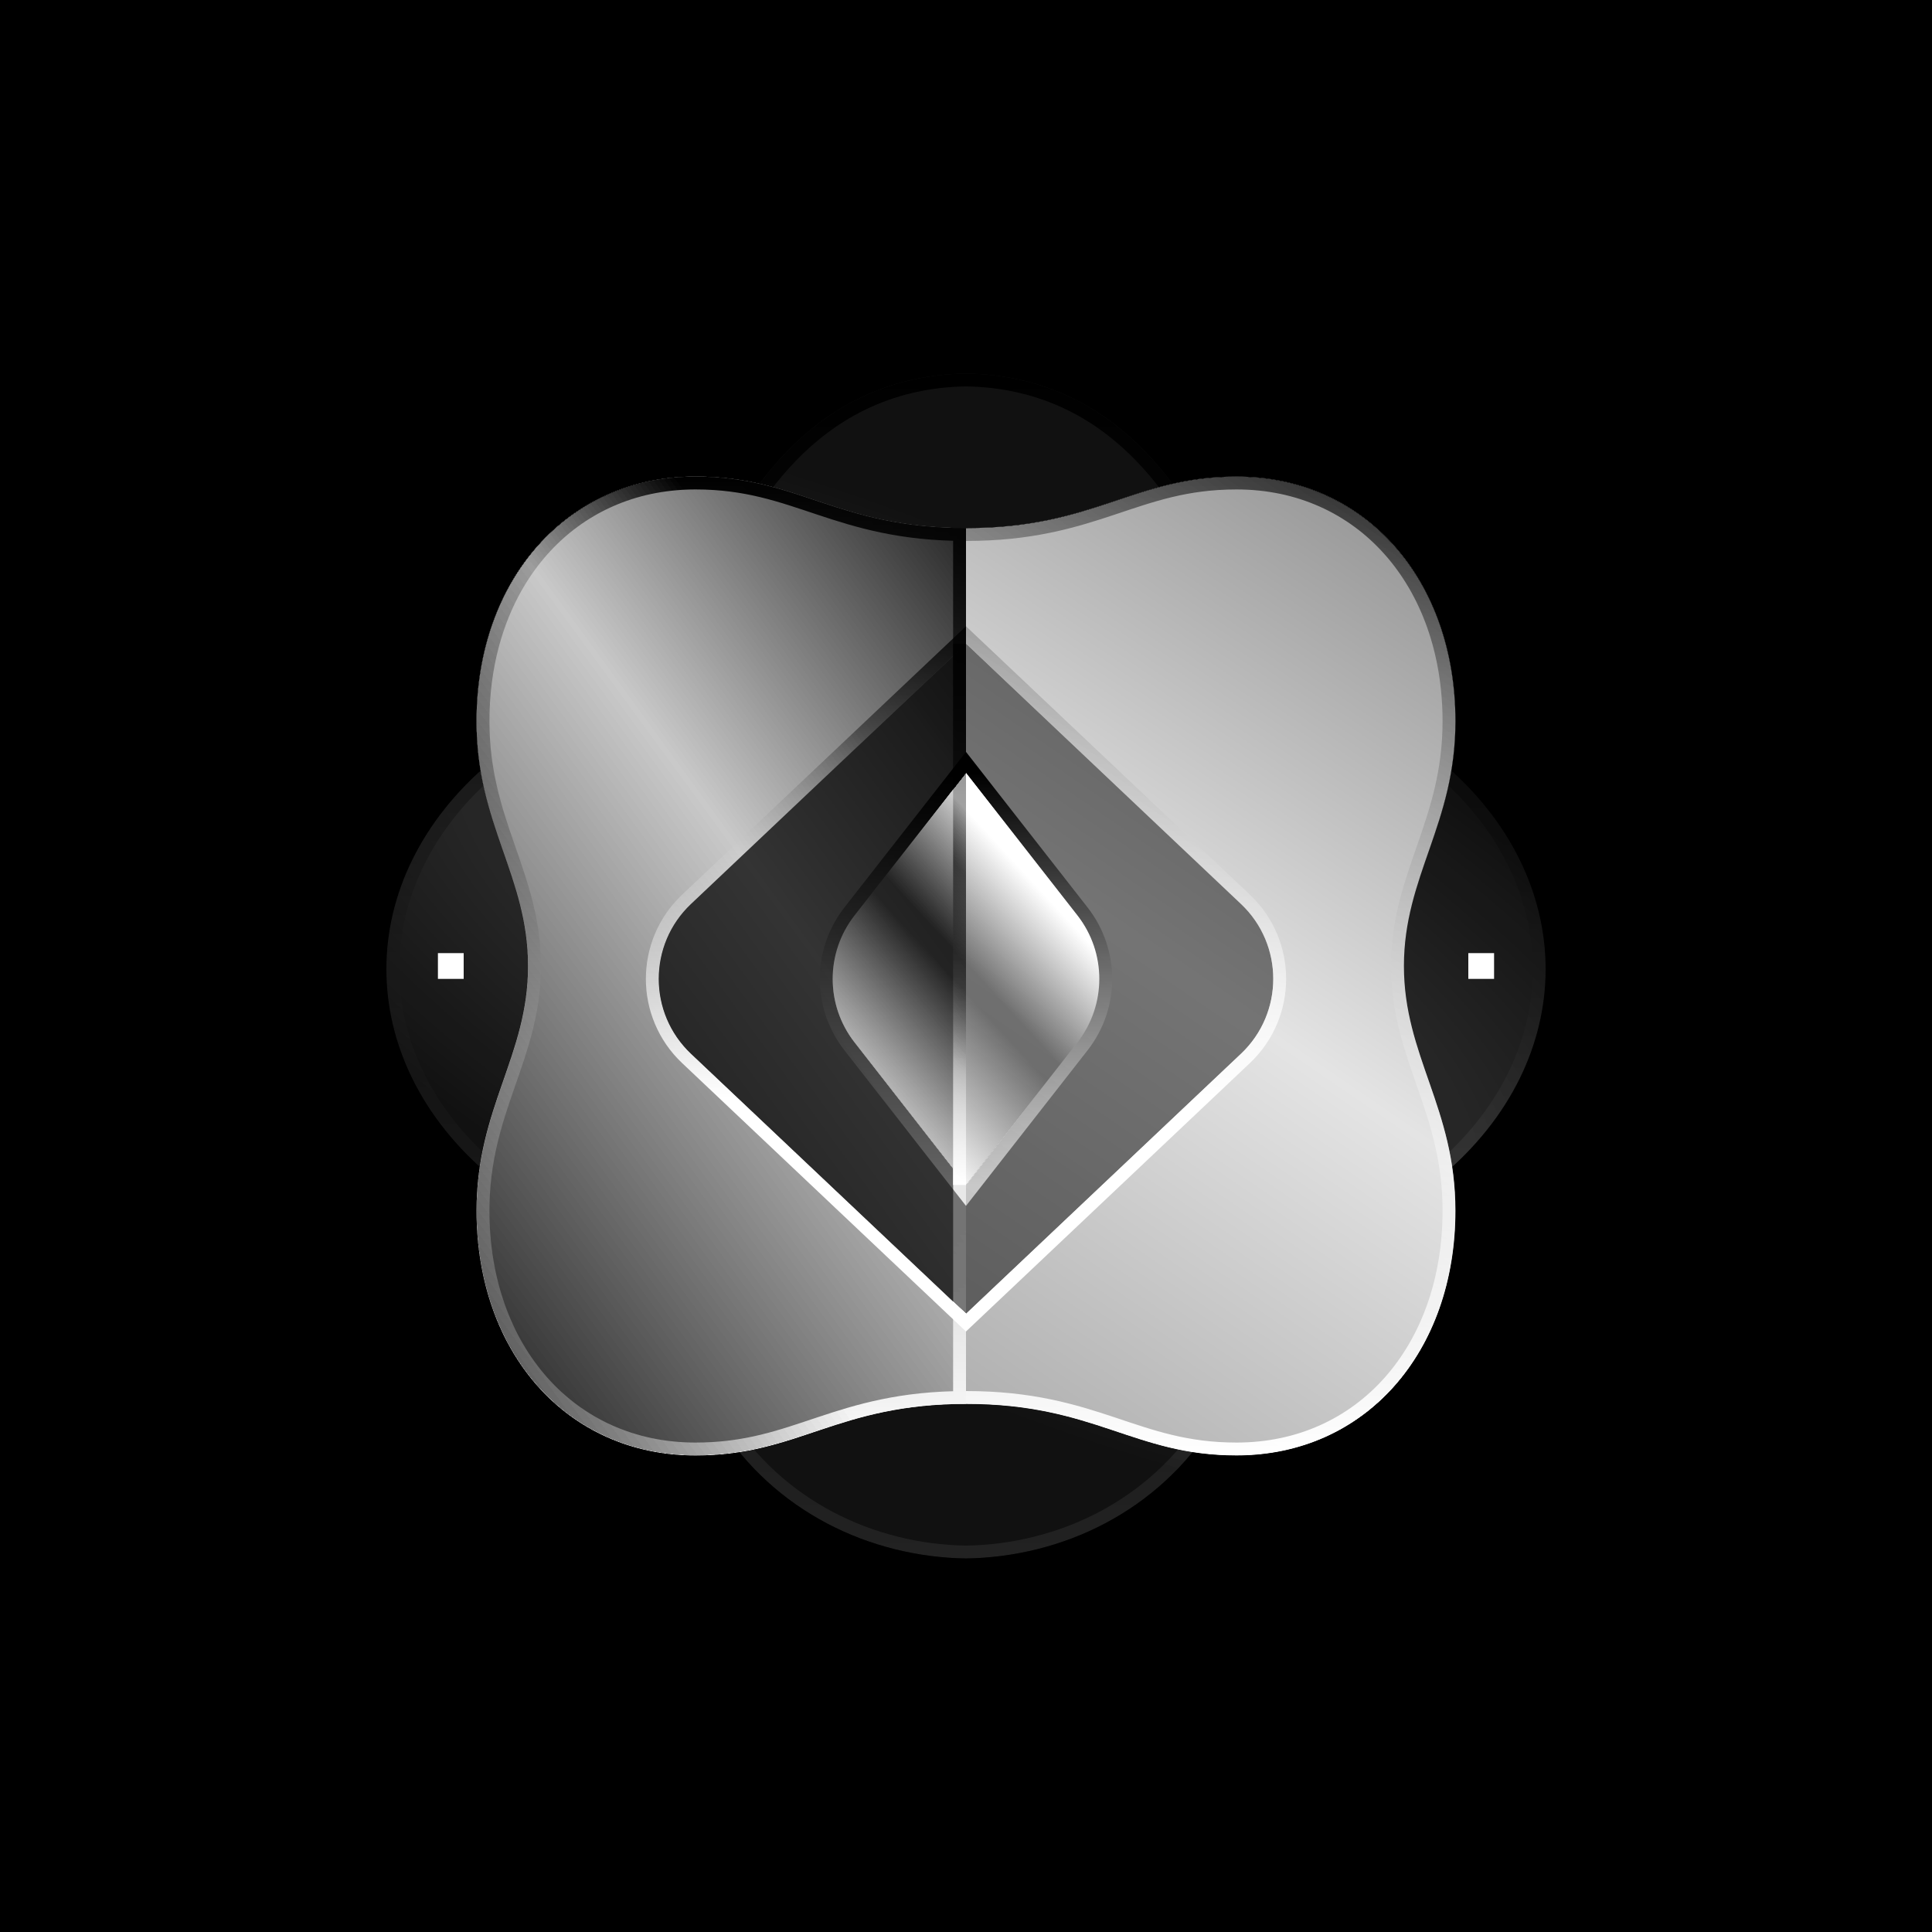
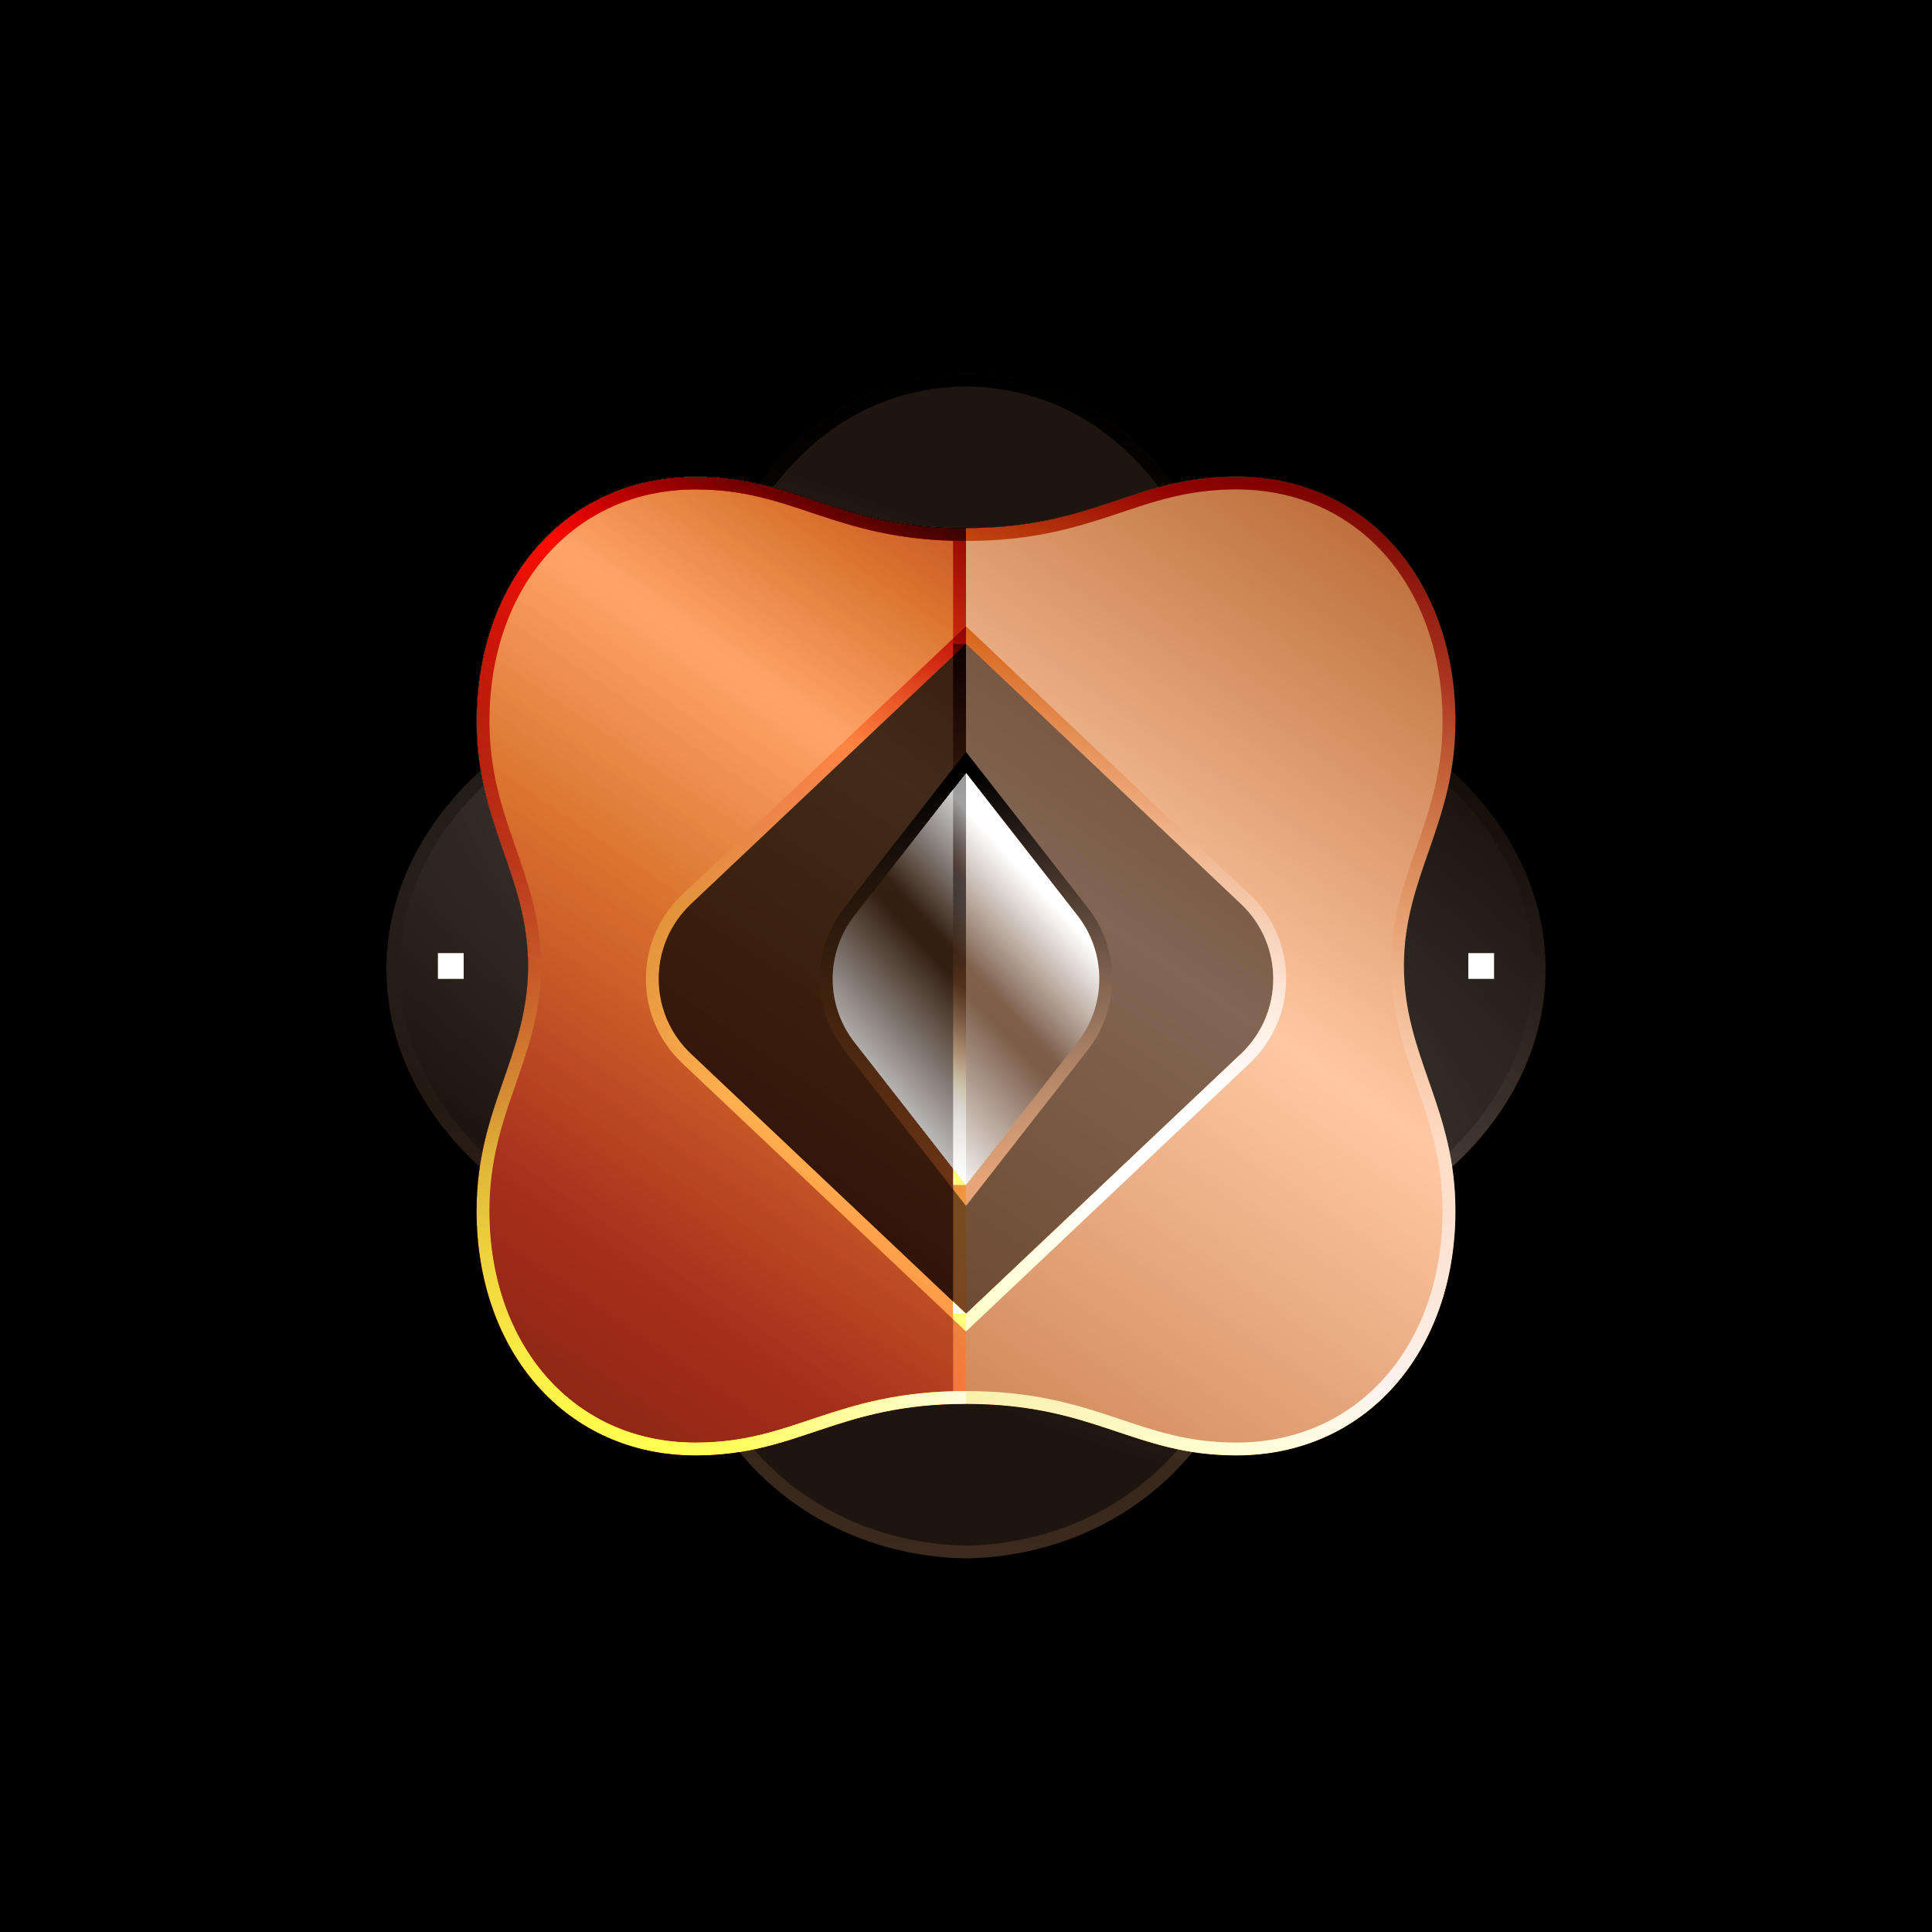
<svg xmlns="http://www.w3.org/2000/svg" width="150" height="150" viewBox="0 0 150 150" fill="none" data-name="G_3 GM">
  <defs>
    <radialGradient id="hb6r1" cx="0" cy="0" r="1" gradientUnits="userSpaceOnUse" gradientTransform="matrix(-22.143 23 -66.065 -37.384 75 75)">
      <stop stop-color="#FFFFFF" />
      <stop offset="1" stop-color="#FFFFFF" stop-opacity="0" />
    </radialGradient>
    <linearGradient id="hb6g3" x1="75" y1="29" x2="75" y2="121" gradientUnits="userSpaceOnUse">
      <stop offset="0" stop-color="#000000" />
      <stop offset="1" stop-color="#FFFFFF" />
    </linearGradient>
    <clipPath id="hb6c2">
      <path d="M75 29C86.526 29.186 92.32 38.12 95.232 45.084C103.079 43.073 111.907 51.117 111.907 59.161C122.698 68.21 122.698 82.287 111.907 91.336C111.907 103.401 104.06 111.445 94.251 110.44C89.908 117.364 82.479 120.883 75 121C67.521 120.883 60.092 117.364 55.749 110.44C45.94 111.445 38.093 103.401 38.093 91.336C27.302 82.287 27.302 68.21 38.093 59.161C38.093 51.117 46.921 43.073 54.768 45.084C57.68 38.12 63.474 29.186 75 29Z" />
    </clipPath>
    <linearGradient id="hb6l4" x1="109.591" y1="37" x2="52.142" y2="121.023" gradientUnits="userSpaceOnUse">
-       <stop offset="0" stop-color="#909090" />
-       <stop offset="0.412" stop-color="#E4E4E4" />
-       <stop offset="1" stop-color="#909090" />
+       <stop offset="0" stop-color="#B4632D" />
+       <stop offset="0.412" stop-color="#FFC8A3" />
+       <stop offset="1" stop-color="#B4632D" />
    </linearGradient>
    <linearGradient id="hb6g6" x1="75" y1="37" x2="75" y2="113" gradientUnits="userSpaceOnUse">
      <stop offset="0" stop-color="#000000" />
      <stop offset="1" stop-color="#FFFFFF" />
    </linearGradient>
    <clipPath id="hb6c5">
      <path d="M75 41C85 41 88 37 96 37C106 37 113 45 113 56C113 64 109 68 109 75C109 82 113 86 113 94C113 105 106 113 96 113C88 113 85 109 75 109C65 109 62 113 54 113C44 113 37 105 37 94C37 86 41 82 41 75C41 68 37 64 37 56C37 45 44 37 54 37C62 37 65 41 75 41Z" />
    </clipPath>
-     <linearGradient id="hb6h7" x1="73.296" y1="37" x2="14.545" y2="79.963" gradientUnits="userSpaceOnUse">
-       <stop offset="0" stop-color="#909090" />
-       <stop offset="0.412" stop-color="#E4E4E4" />
-       <stop offset="1" stop-color="#909090" />
-     </linearGradient>
-     <linearGradient id="hb6g9" x1="75" y1="37" x2="75" y2="113" gradientUnits="userSpaceOnUse">
+     <linearGradient id="hb6g8" x1="75" y1="37" x2="75" y2="113" gradientUnits="userSpaceOnUse">
      <stop offset="0" stop-color="#000000" />
      <stop offset="1" stop-color="#FFFFFF" />
    </linearGradient>
-     <clipPath id="hb6c8">
+     <clipPath id="hb6c7">
      <path d="M75 109C65 109 62 113 54 113C44 113 37 105 37 94C37 86 41 82 41 75C41 68 37 64 37 56C37 45 44 37 54 37C62 37 65 41 75 41Z" />
+     </clipPath>
+     <linearGradient id="hb6g10" x1="75" y1="45.008" x2="75" y2="85.204" gradientUnits="userSpaceOnUse">
+       <stop offset="0" stop-color="#000000" />
+       <stop offset="1" stop-color="#FFFFFF" />
+     </linearGradient>
+     <clipPath id="hb6c9">
+       <path d="M-10 -10H160V160H-10ZM75 50L96.351 70.187C99.689 73.343 99.689 78.657 96.351 81.813L75 102L53.649 81.813C50.311 78.657 50.311 73.343 53.649 70.187L75 50Z" clip-rule="evenodd" fill-rule="evenodd" />
    </clipPath>
    <linearGradient id="hb6g11" x1="75" y1="45.008" x2="75" y2="85.204" gradientUnits="userSpaceOnUse">
      <stop offset="0" stop-color="#000000" />
      <stop offset="1" stop-color="#FFFFFF" />
    </linearGradient>
-     <clipPath id="hb6c10">
-       <path d="M-10 -10H160V160H-10ZM75 50L96.351 70.187C99.689 73.343 99.689 78.657 96.351 81.813L75 102L53.649 81.813C50.311 78.657 50.311 73.343 53.649 70.187L75 50Z" clip-rule="evenodd" fill-rule="evenodd" />
-     </clipPath>
-     <linearGradient id="hb6g12" x1="75" y1="45.008" x2="75" y2="85.204" gradientUnits="userSpaceOnUse">
-       <stop offset="0" stop-color="#000000" />
-       <stop offset="1" stop-color="#FFFFFF" />
-     </linearGradient>
-     <linearGradient id="hb6q13" x1="80.506" y1="68.832" x2="65.375" y2="82.784" gradientUnits="userSpaceOnUse">
+     <linearGradient id="hb6q12" x1="80.506" y1="68.832" x2="65.375" y2="82.784" gradientUnits="userSpaceOnUse">
      <stop offset="0" stop-color="#FFFFFF" />
      <stop offset="0.395" stop-color="#FFFFFF" stop-opacity="0.01" />
      <stop offset="0.465" stop-color="#FFFFFF" stop-opacity="0.01" />
      <stop offset="1" stop-color="#FFFFFF" />
    </linearGradient>
-     <linearGradient id="hb6g15" x1="75" y1="60" x2="75" y2="92" gradientUnits="userSpaceOnUse">
+     <linearGradient id="hb6g14" x1="75" y1="60" x2="75" y2="92" gradientUnits="userSpaceOnUse">
      <stop offset="0" stop-color="#000000" />
      <stop offset="1" stop-color="#FFFFFF" />
    </linearGradient>
-     <clipPath id="hb6c14">
+     <clipPath id="hb6c13">
      <path d="M-10 -10H160V160H-10ZM75 60L83.654 71.074C85.915 73.969 85.915 78.031 83.654 80.926L75 92L66.346 80.926C64.085 78.031 64.085 73.969 66.346 71.074L75 60Z" clip-rule="evenodd" fill-rule="evenodd" />
    </clipPath>
-     <linearGradient id="hb6g16" x1="75" y1="60" x2="75" y2="92" gradientUnits="userSpaceOnUse">
+     <linearGradient id="hb6g15" x1="75" y1="60" x2="75" y2="92" gradientUnits="userSpaceOnUse">
      <stop offset="0" stop-color="#000000" />
      <stop offset="1" stop-color="#FFFFFF" />
    </linearGradient>
  </defs>
  <rect width="150" height="150" fill="#000000" data-l="bg" />
-   <path d="M75 29C86.526 29.186 92.32 38.12 95.232 45.084C103.079 43.073 111.907 51.117 111.907 59.161C122.698 68.21 122.698 82.287 111.907 91.336C111.907 103.401 104.06 111.445 94.251 110.44C89.908 117.364 82.479 120.883 75 121C67.521 120.883 60.092 117.364 55.749 110.44C45.94 111.445 38.093 103.401 38.093 91.336C27.302 82.287 27.302 68.21 38.093 59.161C38.093 51.117 46.921 43.073 54.768 45.084C57.68 38.12 63.474 29.186 75 29Z" fill="#949494" fill-opacity="0.12" data-n="1" data-l="Plate" />
+   <path d="M75 29C86.526 29.186 92.32 38.12 95.232 45.084C103.079 43.073 111.907 51.117 111.907 59.161C122.698 68.21 122.698 82.287 111.907 91.336C111.907 103.401 104.06 111.445 94.251 110.44C89.908 117.364 82.479 120.883 75 121C67.521 120.883 60.092 117.364 55.749 110.44C45.94 111.445 38.093 103.401 38.093 91.336C27.302 82.287 27.302 68.21 38.093 59.161C38.093 51.117 46.921 43.073 54.768 45.084C57.68 38.12 63.474 29.186 75 29Z" fill="#FFB380" fill-opacity="0.12" data-n="1" data-l="Plate" />
  <path d="M75 29C86.526 29.186 92.32 38.12 95.232 45.084C103.079 43.073 111.907 51.117 111.907 59.161C122.698 68.21 122.698 82.287 111.907 91.336C111.907 103.401 104.06 111.445 94.251 110.44C89.908 117.364 82.479 120.883 75 121C67.521 120.883 60.092 117.364 55.749 110.44C45.94 111.445 38.093 103.401 38.093 91.336C27.302 82.287 27.302 68.21 38.093 59.161C38.093 51.117 46.921 43.073 54.768 45.084C57.68 38.12 63.474 29.186 75 29Z" fill="url(#hb6r1)" fill-opacity="0.2" data-n="1" data-l="Plate" />
  <path d="M75 29C86.526 29.186 92.32 38.12 95.232 45.084C103.079 43.073 111.907 51.117 111.907 59.161C122.698 68.21 122.698 82.287 111.907 91.336C111.907 103.401 104.06 111.445 94.251 110.44C89.908 117.364 82.479 120.883 75 121C67.521 120.883 60.092 117.364 55.749 110.44C45.94 111.445 38.093 103.401 38.093 91.336C27.302 82.287 27.302 68.21 38.093 59.161C38.093 51.117 46.921 43.073 54.768 45.084C57.68 38.12 63.474 29.186 75 29Z" fill="none" stroke="url(#hb6g3)" stroke-width="2" clip-path="url(#hb6c2)" style="mix-blend-mode:overlay" data-n="1" data-l="Plate" />
  <path d="M75 41C85 41 88 37 96 37C106 37 113 45 113 56C113 64 109 68 109 75C109 82 113 86 113 94C113 105 106 113 96 113C88 113 85 109 75 109C65 109 62 113 54 113C44 113 37 105 37 94C37 86 41 82 41 75C41 68 37 64 37 56C37 45 44 37 54 37C62 37 65 41 75 41Z" fill="url(#hb6l4)" data-n="2" data-l="Gem" />
  <path d="M75 41C85 41 88 37 96 37C106 37 113 45 113 56C113 64 109 68 109 75C109 82 113 86 113 94C113 105 106 113 96 113C88 113 85 109 75 109C65 109 62 113 54 113C44 113 37 105 37 94C37 86 41 82 41 75C41 68 37 64 37 56C37 45 44 37 54 37C62 37 65 41 75 41Z" fill="none" stroke="url(#hb6g6)" stroke-width="2" clip-path="url(#hb6c5)" style="mix-blend-mode:overlay" data-n="2" data-l="Gem" />
-   <path d="M75 109C65 109 62 113 54 113C44 113 37 105 37 94C37 86 41 82 41 75C41 68 37 64 37 56C37 45 44 37 54 37C62 37 65 41 75 41Z" fill="url(#hb6h7)" data-n="3" data-l="Gem facet" />
-   <path d="M75 109C65 109 62 113 54 113C44 113 37 105 37 94C37 86 41 82 41 75C41 68 37 64 37 56C37 45 44 37 54 37C62 37 65 41 75 41Z" fill="#000000" fill-opacity="1" style="mix-blend-mode:overlay" data-n="3" data-l="Gem facet" />
-   <path d="M75 109C65 109 62 113 54 113C44 113 37 105 37 94C37 86 41 82 41 75C41 68 37 64 37 56C37 45 44 37 54 37C62 37 65 41 75 41Z" fill="none" stroke="url(#hb6g9)" stroke-width="2" clip-path="url(#hb6c8)" style="mix-blend-mode:overlay" data-n="3" data-l="Gem facet" />
+   <path d="M75 109C65 109 62 113 54 113C44 113 37 105 37 94C37 86 41 82 41 75C41 68 37 64 37 56C37 45 44 37 54 37C62 37 65 41 75 41Z" fill="#000000" fill-opacity="0.64" style="mix-blend-mode:overlay" data-n="3" data-l="Gem facet" />
+   <path d="M75 109C65 109 62 113 54 113C44 113 37 105 37 94C37 86 41 82 41 75C41 68 37 64 37 56C37 45 44 37 54 37C62 37 65 41 75 41Z" fill="none" stroke="url(#hb6g8)" stroke-width="2" clip-path="url(#hb6c7)" style="mix-blend-mode:overlay" data-n="3" data-l="Gem facet" />
  <path d="M75 50L96.351 70.187C99.689 73.343 99.689 78.657 96.351 81.813L75 102L53.649 81.813C50.311 78.657 50.311 73.343 53.649 70.187L75 50Z" fill="#000000" fill-opacity="0.49" data-n="4" data-l="Recess" />
-   <path d="M75 50L96.351 70.187C99.689 73.343 99.689 78.657 96.351 81.813L75 102L53.649 81.813C50.311 78.657 50.311 73.343 53.649 70.187L75 50Z" fill="none" stroke="url(#hb6g11)" stroke-width="2" clip-path="url(#hb6c10)" style="mix-blend-mode:overlay" data-n="4" data-l="Recess" />
+   <path d="M75 50L96.351 70.187C99.689 73.343 99.689 78.657 96.351 81.813L75 102L53.649 81.813C50.311 78.657 50.311 73.343 53.649 70.187L75 50Z" fill="none" stroke="url(#hb6g10)" stroke-width="2" clip-path="url(#hb6c9)" style="mix-blend-mode:overlay" data-n="4" data-l="Recess" />
  <path d="M75 50L75 70.187L75 81.813L75 102L53.649 81.813C50.311 78.657 50.311 73.343 53.649 70.187L75 50Z" fill="#000000" fill-opacity="0.49" data-n="5" data-l="Left facet" />
-   <path d="M74 50H75V102H74Z" fill="url(#hb6g12)" style="mix-blend-mode:overlay" data-n="6" data-l="Facet seam" />
-   <path d="M75 60L83.654 71.074C85.915 73.969 85.915 78.031 83.654 80.926L75 92L66.346 80.926C64.085 78.031 64.085 73.969 66.346 71.074L75 60Z" fill="url(#hb6q13)" data-n="7" data-l="Glass" />
-   <path d="M75 60L83.654 71.074C85.915 73.969 85.915 78.031 83.654 80.926L75 92L66.346 80.926C64.085 78.031 64.085 73.969 66.346 71.074L75 60Z" fill="none" stroke="url(#hb6g15)" stroke-width="2" clip-path="url(#hb6c14)" style="mix-blend-mode:overlay" data-n="7" data-l="Glass" />
+   <path d="M74 50H75V102H74Z" fill="url(#hb6g11)" style="mix-blend-mode:overlay" data-n="6" data-l="Facet seam" />
+   <path d="M75 60L83.654 71.074C85.915 73.969 85.915 78.031 83.654 80.926L75 92L66.346 80.926C64.085 78.031 64.085 73.969 66.346 71.074L75 60Z" fill="url(#hb6q12)" data-n="7" data-l="Glass" />
+   <path d="M75 60L83.654 71.074C85.915 73.969 85.915 78.031 83.654 80.926L75 92L66.346 80.926C64.085 78.031 64.085 73.969 66.346 71.074L75 60Z" fill="none" stroke="url(#hb6g14)" stroke-width="2" clip-path="url(#hb6c13)" style="mix-blend-mode:overlay" data-n="7" data-l="Glass" />
  <path d="M75 60L75 71.074L75 80.926L75 92L66.346 80.926C64.085 78.031 64.085 73.969 66.346 71.074L75 60Z" fill="#000000" fill-opacity="0.2" data-n="8" data-l="Left facet" />
-   <path d="M74 60H75V92H74Z" fill="url(#hb6g16)" style="mix-blend-mode:overlay" data-n="9" data-l="Facet seam" />
+   <path d="M74 60H75V92H74Z" fill="url(#hb6g15)" style="mix-blend-mode:overlay" data-n="9" data-l="Facet seam" />
  <rect x="114" y="74" width="2" height="2" fill="#FFFFFF" data-n="10" data-l="Dots" />
  <rect x="34" y="74" width="2" height="2" fill="#FFFFFF" data-n="10" data-l="Dots" />
</svg>
